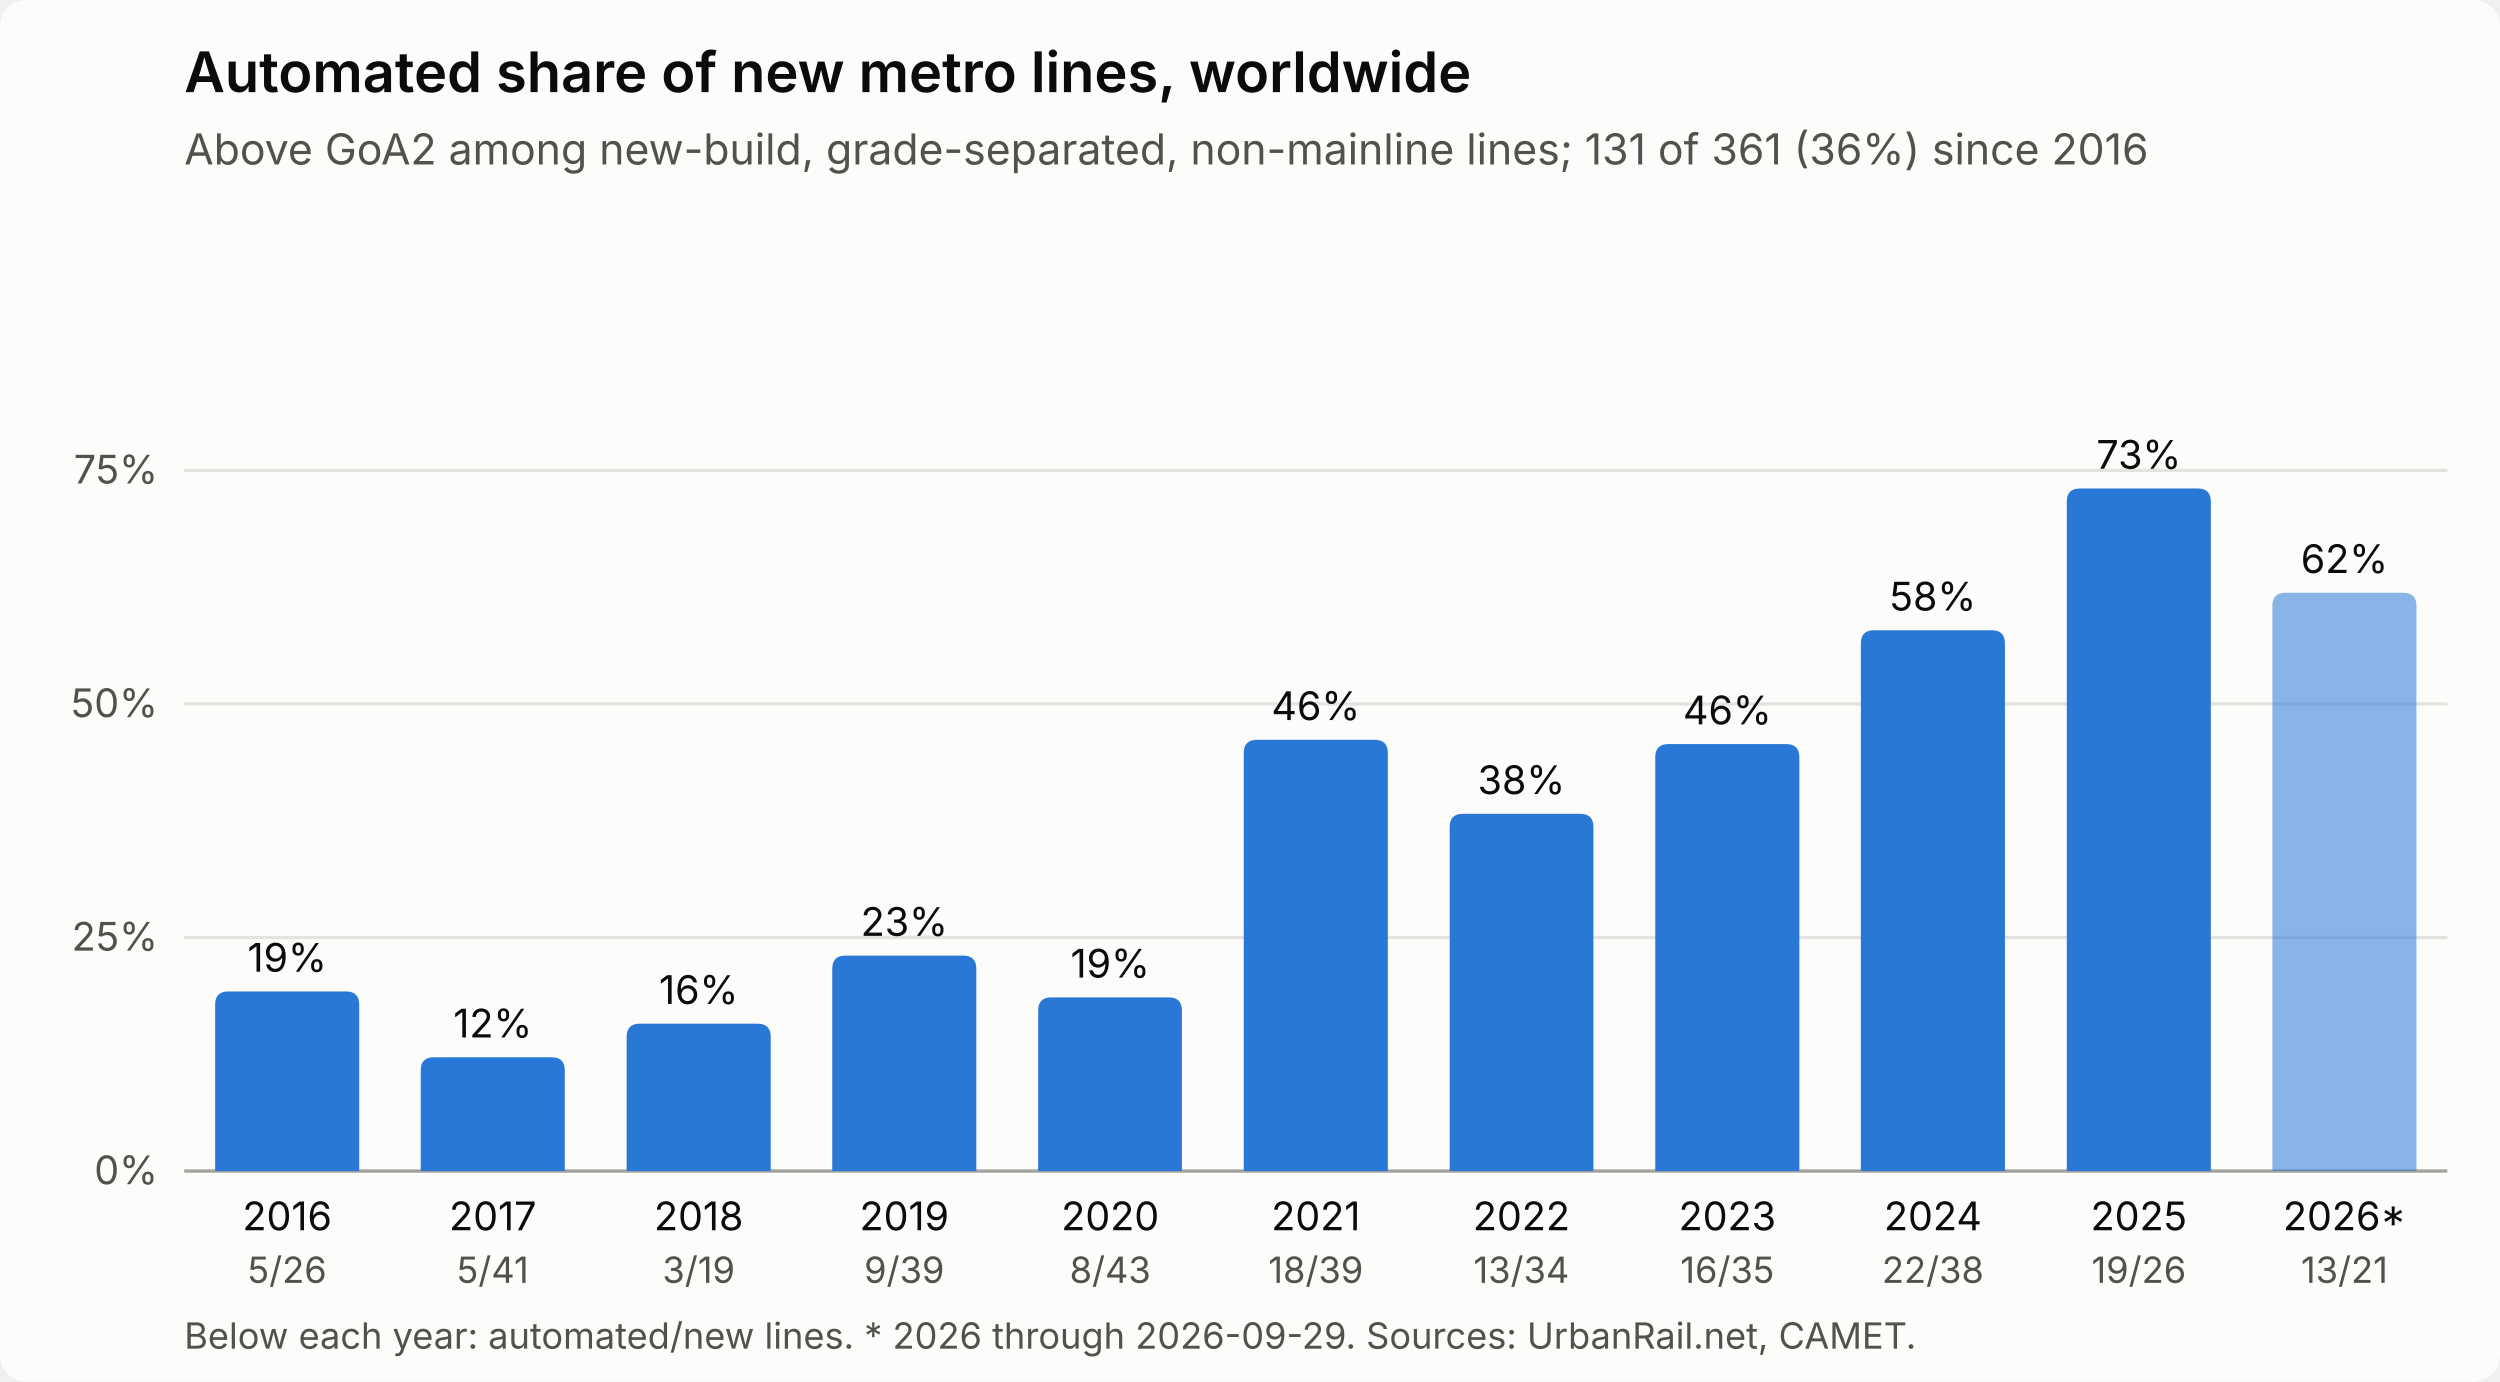
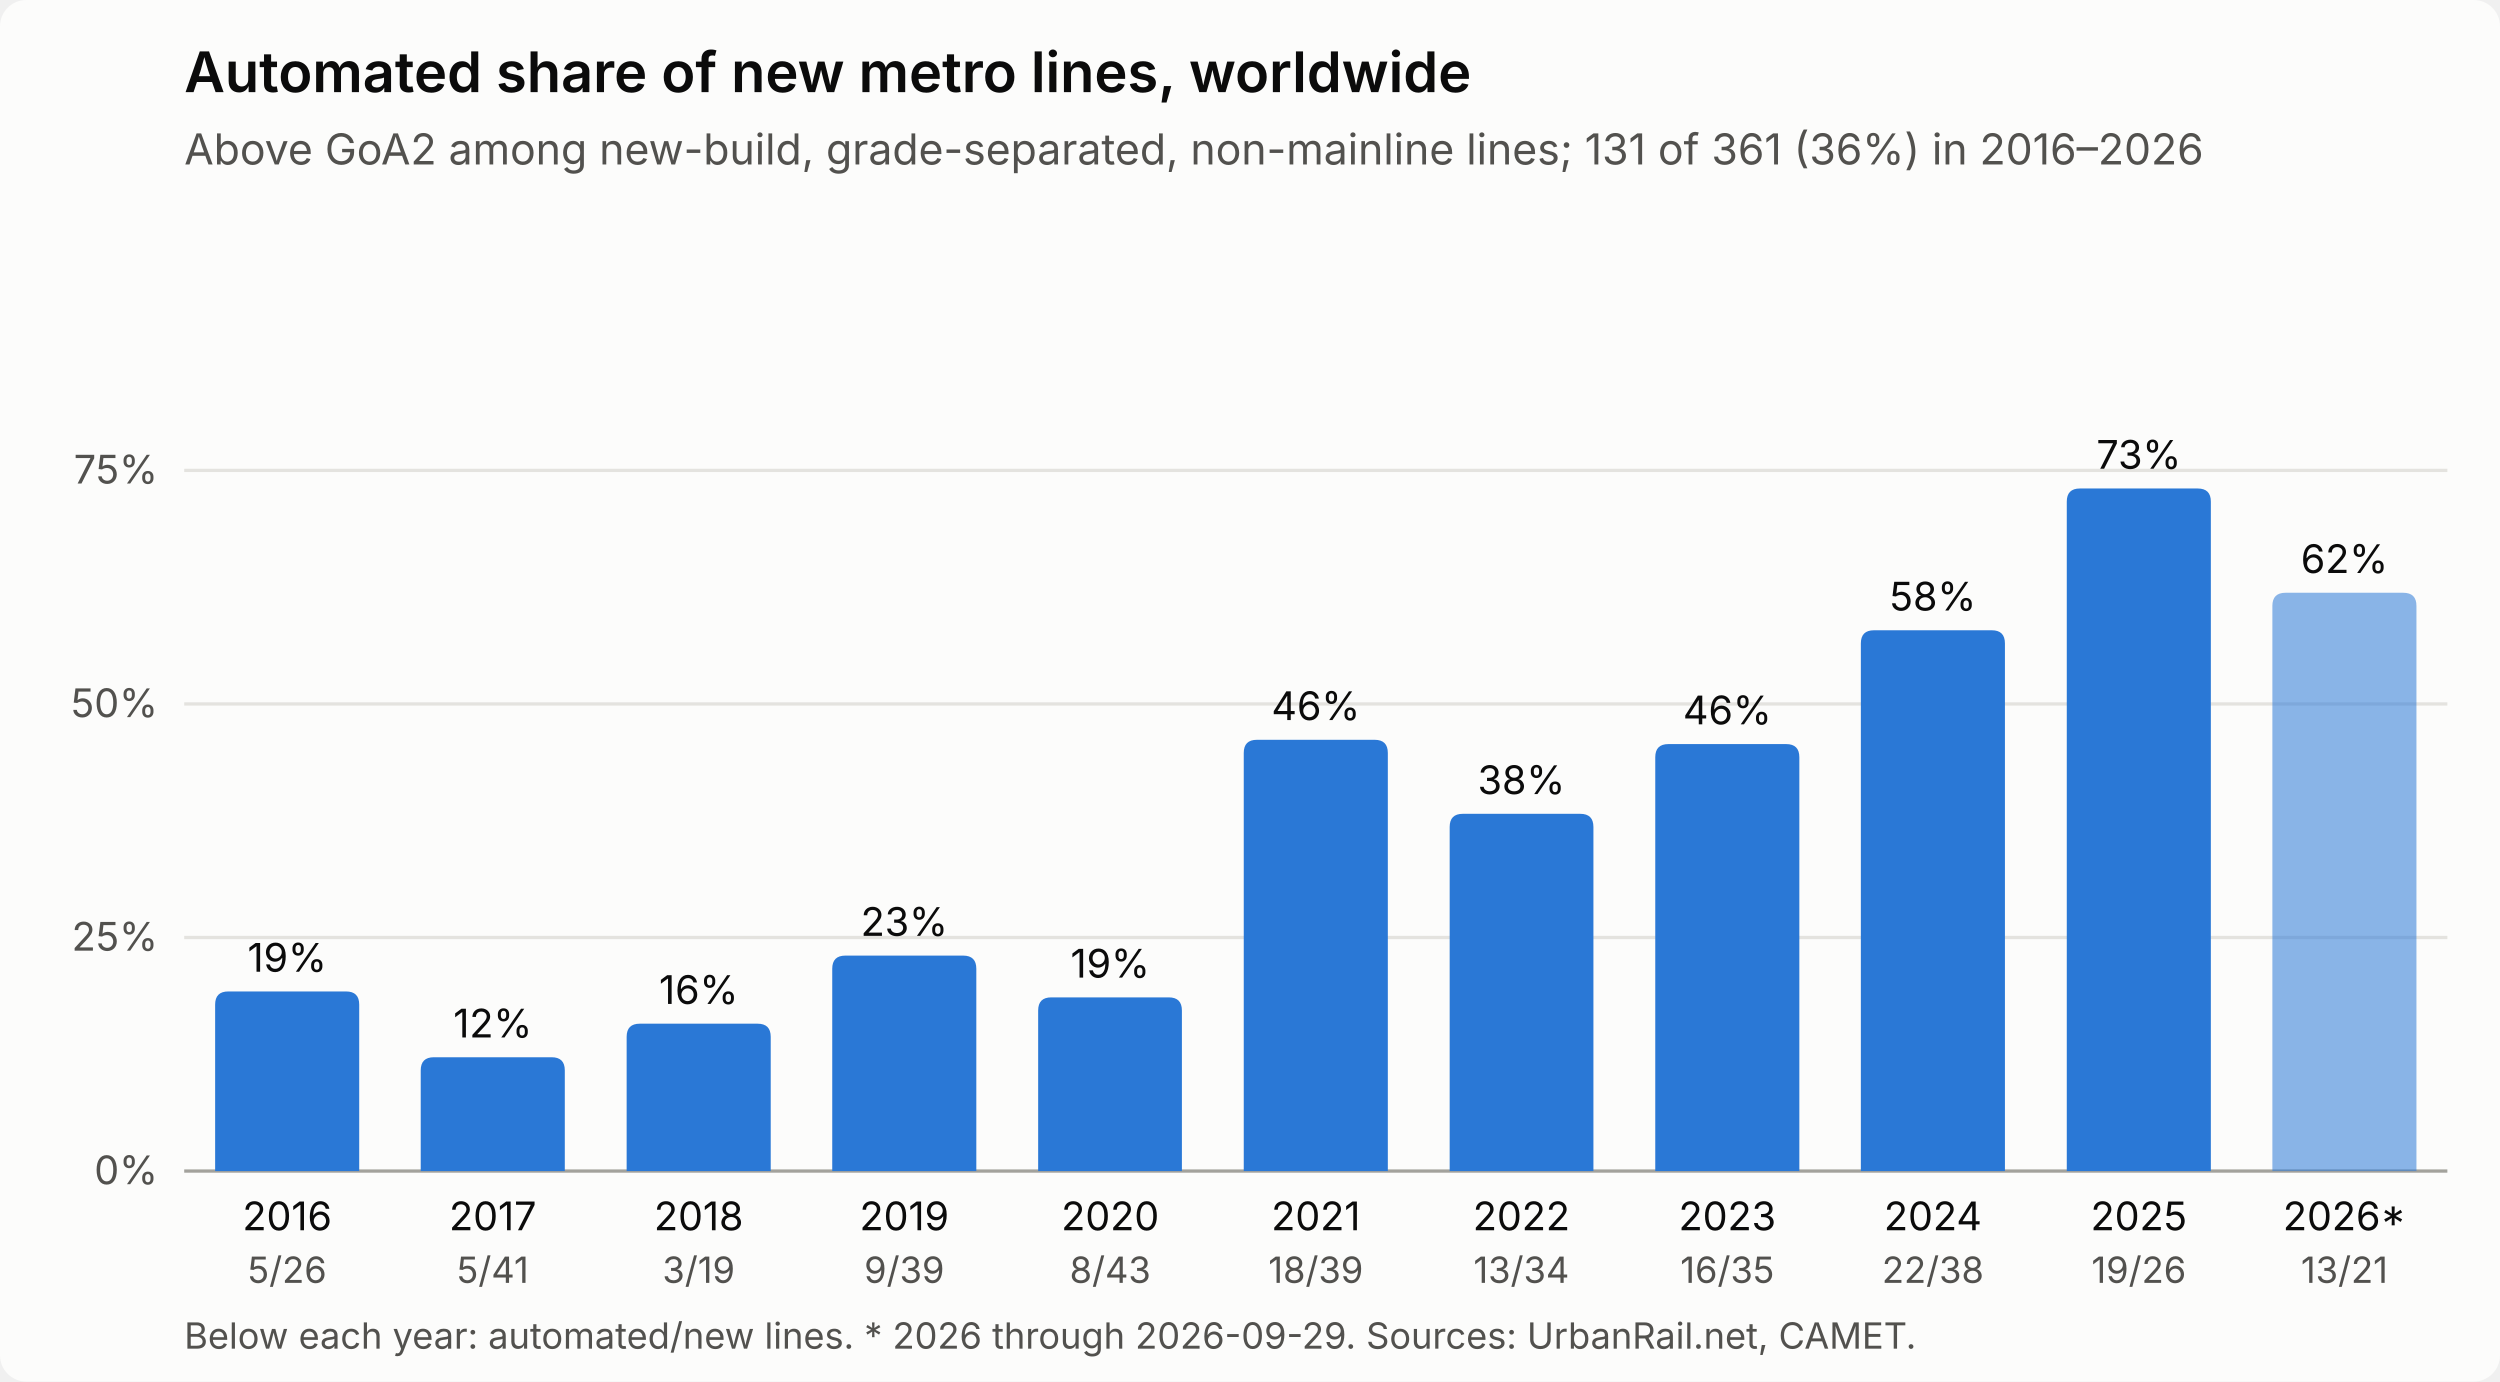
<svg xmlns="http://www.w3.org/2000/svg" viewBox="0 0 760 420" width="760" height="420" role="img" aria-labelledby="t d" font-family="system-ui, -apple-system, Segoe UI, sans-serif">
  <style>
.bg{fill:#fcfcfb}.bar{fill:#2a78d6}.bar.partial{fill-opacity:.55}
.grid{stroke:#e4e3df;stroke-width:1}.axis{stroke:#a3a29c;stroke-width:1}
.t1{fill:#0b0b0b}.t2{fill:#52514e}
@media (prefers-color-scheme: dark){
.bg{fill:#1a1a19}.bar{fill:#3987e5}.grid{stroke:#2e2e2c}.axis{stroke:#5d5c57}
.t1{fill:#ffffff}.t2{fill:#c3c2b7}}
</style>
  <rect class="bg" width="760" height="420" rx="8" />
  <text class="t1" x="56" y="28" font-size="17" font-weight="600">Automated share of new metro lines, worldwide</text>
-   <text class="t2" x="56" y="50" font-size="13">Above GoA2 among new-build, grade-separated, non-mainline lines; 131 of 361 (36%) since 2016</text>
+   <text class="t2" x="56" y="50" font-size="13">Above GoA2 among new-build, grade-separated, non-mainline lines; 131 of 361 (36%) in 2016–2026</text>
  <line class="axis" x1="56" x2="744" y1="356.0" y2="356.0" />
  <text class="t2" x="48" y="360.0" font-size="12" text-anchor="end">0%</text>
  <line class="grid" x1="56" x2="744" y1="285.0" y2="285.0" />
  <text class="t2" x="48" y="289.0" font-size="12" text-anchor="end">25%</text>
  <line class="grid" x1="56" x2="744" y1="214.0" y2="214.0" />
  <text class="t2" x="48" y="218.0" font-size="12" text-anchor="end">50%</text>
  <line class="grid" x1="56" x2="744" y1="143.0" y2="143.0" />
  <text class="t2" x="48" y="147.0" font-size="12" text-anchor="end">75%</text>
  <g>
    <rect x="56.0" y="72" width="62.5" height="284" fill="transparent" />
    <path class="bar" d="M65.4,356.0 V305.4 Q65.4,301.4 69.4,301.4 H105.2 Q109.2,301.4 109.2,305.4 V356.0 Z" />
    <text class="t1" x="87.3" y="295.4" font-size="12" text-anchor="middle">19%</text>
  </g>
  <text class="t1" x="87.3" y="374.0" font-size="12" text-anchor="middle">2016</text>
  <text class="t2" x="87.3" y="390.0" font-size="11" text-anchor="middle">5/26</text>
  <g>
    <rect x="118.5" y="72" width="62.5" height="284" fill="transparent" />
    <path class="bar" d="M127.9,356.0 V325.4 Q127.9,321.4 131.9,321.4 H167.7 Q171.7,321.4 171.7,325.4 V356.0 Z" />
    <text class="t1" x="149.8" y="315.4" font-size="12" text-anchor="middle">12%</text>
  </g>
  <text class="t1" x="149.8" y="374.0" font-size="12" text-anchor="middle">2017</text>
  <text class="t2" x="149.8" y="390.0" font-size="11" text-anchor="middle">5/41</text>
  <g>
    <rect x="181.1" y="72" width="62.5" height="284" fill="transparent" />
    <path class="bar" d="M190.5,356.0 V315.2 Q190.5,311.2 194.5,311.2 H230.3 Q234.3,311.2 234.3,315.2 V356.0 Z" />
    <text class="t1" x="212.4" y="305.2" font-size="12" text-anchor="middle">16%</text>
  </g>
  <text class="t1" x="212.4" y="374.0" font-size="12" text-anchor="middle">2018</text>
  <text class="t2" x="212.4" y="390.0" font-size="11" text-anchor="middle">3/19</text>
  <g>
    <rect x="243.6" y="72" width="62.5" height="284" fill="transparent" />
    <path class="bar" d="M253.0,356.0 V294.5 Q253.0,290.5 257.0,290.5 H292.8 Q296.8,290.5 296.8,294.5 V356.0 Z" />
    <text class="t1" x="274.9" y="284.5" font-size="12" text-anchor="middle">23%</text>
  </g>
  <text class="t1" x="274.9" y="374.0" font-size="12" text-anchor="middle">2019</text>
  <text class="t2" x="274.9" y="390.0" font-size="11" text-anchor="middle">9/39</text>
  <g>
    <rect x="306.2" y="72" width="62.5" height="284" fill="transparent" />
    <path class="bar" d="M315.6,356.0 V307.2 Q315.6,303.2 319.6,303.2 H355.3 Q359.3,303.2 359.3,307.2 V356.0 Z" />
    <text class="t1" x="337.5" y="297.2" font-size="12" text-anchor="middle">19%</text>
  </g>
  <text class="t1" x="337.5" y="374.0" font-size="12" text-anchor="middle">2020</text>
  <text class="t2" x="337.5" y="390.0" font-size="11" text-anchor="middle">8/43</text>
  <g>
    <rect x="368.7" y="72" width="62.5" height="284" fill="transparent" />
    <path class="bar" d="M378.1,356.0 V228.9 Q378.1,224.9 382.1,224.9 H417.9 Q421.9,224.9 421.9,228.9 V356.0 Z" />
    <text class="t1" x="400.0" y="218.9" font-size="12" text-anchor="middle">46%</text>
  </g>
  <text class="t1" x="400.0" y="374.0" font-size="12" text-anchor="middle">2021</text>
  <text class="t2" x="400.0" y="390.0" font-size="11" text-anchor="middle">18/39</text>
  <g>
    <rect x="431.3" y="72" width="62.5" height="284" fill="transparent" />
    <path class="bar" d="M440.7,356.0 V251.4 Q440.7,247.4 444.7,247.4 H480.4 Q484.4,247.4 484.4,251.4 V356.0 Z" />
    <text class="t1" x="462.5" y="241.4" font-size="12" text-anchor="middle">38%</text>
  </g>
  <text class="t1" x="462.5" y="374.0" font-size="12" text-anchor="middle">2022</text>
  <text class="t2" x="462.5" y="390.0" font-size="11" text-anchor="middle">13/34</text>
  <g>
    <rect x="493.8" y="72" width="62.5" height="284" fill="transparent" />
    <path class="bar" d="M503.2,356.0 V230.2 Q503.2,226.2 507.2,226.2 H543.0 Q547.0,226.2 547.0,230.2 V356.0 Z" />
    <text class="t1" x="525.1" y="220.2" font-size="12" text-anchor="middle">46%</text>
  </g>
  <text class="t1" x="525.1" y="374.0" font-size="12" text-anchor="middle">2023</text>
  <text class="t2" x="525.1" y="390.0" font-size="11" text-anchor="middle">16/35</text>
  <g>
    <rect x="556.4" y="72" width="62.5" height="284" fill="transparent" />
    <path class="bar" d="M565.7,356.0 V195.6 Q565.7,191.6 569.7,191.6 H605.5 Q609.5,191.6 609.5,195.6 V356.0 Z" />
    <text class="t1" x="587.6" y="185.6" font-size="12" text-anchor="middle">58%</text>
  </g>
  <text class="t1" x="587.6" y="374.0" font-size="12" text-anchor="middle">2024</text>
  <text class="t2" x="587.6" y="390.0" font-size="11" text-anchor="middle">22/38</text>
  <g>
    <rect x="618.9" y="72" width="62.5" height="284" fill="transparent" />
    <path class="bar" d="M628.3,356.0 V152.5 Q628.3,148.5 632.3,148.5 H668.1 Q672.1,148.5 672.1,152.5 V356.0 Z" />
    <text class="t1" x="650.2" y="142.5" font-size="12" text-anchor="middle">73%</text>
  </g>
  <text class="t1" x="650.2" y="374.0" font-size="12" text-anchor="middle">2025</text>
  <text class="t2" x="650.2" y="390.0" font-size="11" text-anchor="middle">19/26</text>
  <g>
    <rect x="681.5" y="72" width="62.5" height="284" fill="transparent" />
    <path class="bar partial" d="M690.8,356.0 V184.2 Q690.8,180.2 694.8,180.2 H730.6 Q734.6,180.2 734.6,184.2 V356.0 Z" />
    <text class="t1" x="712.7" y="174.2" font-size="12" text-anchor="middle">62%</text>
  </g>
  <text class="t1" x="712.7" y="374.0" font-size="12" text-anchor="middle">2026*</text>
  <text class="t2" x="712.7" y="390.0" font-size="11" text-anchor="middle">13/21</text>
  <text class="t2" x="56" y="410" font-size="11">Below each year: automated/new lines. * 2026 through 2026-09-29. Sources: UrbanRail.net, CAMET.</text>
</svg>
